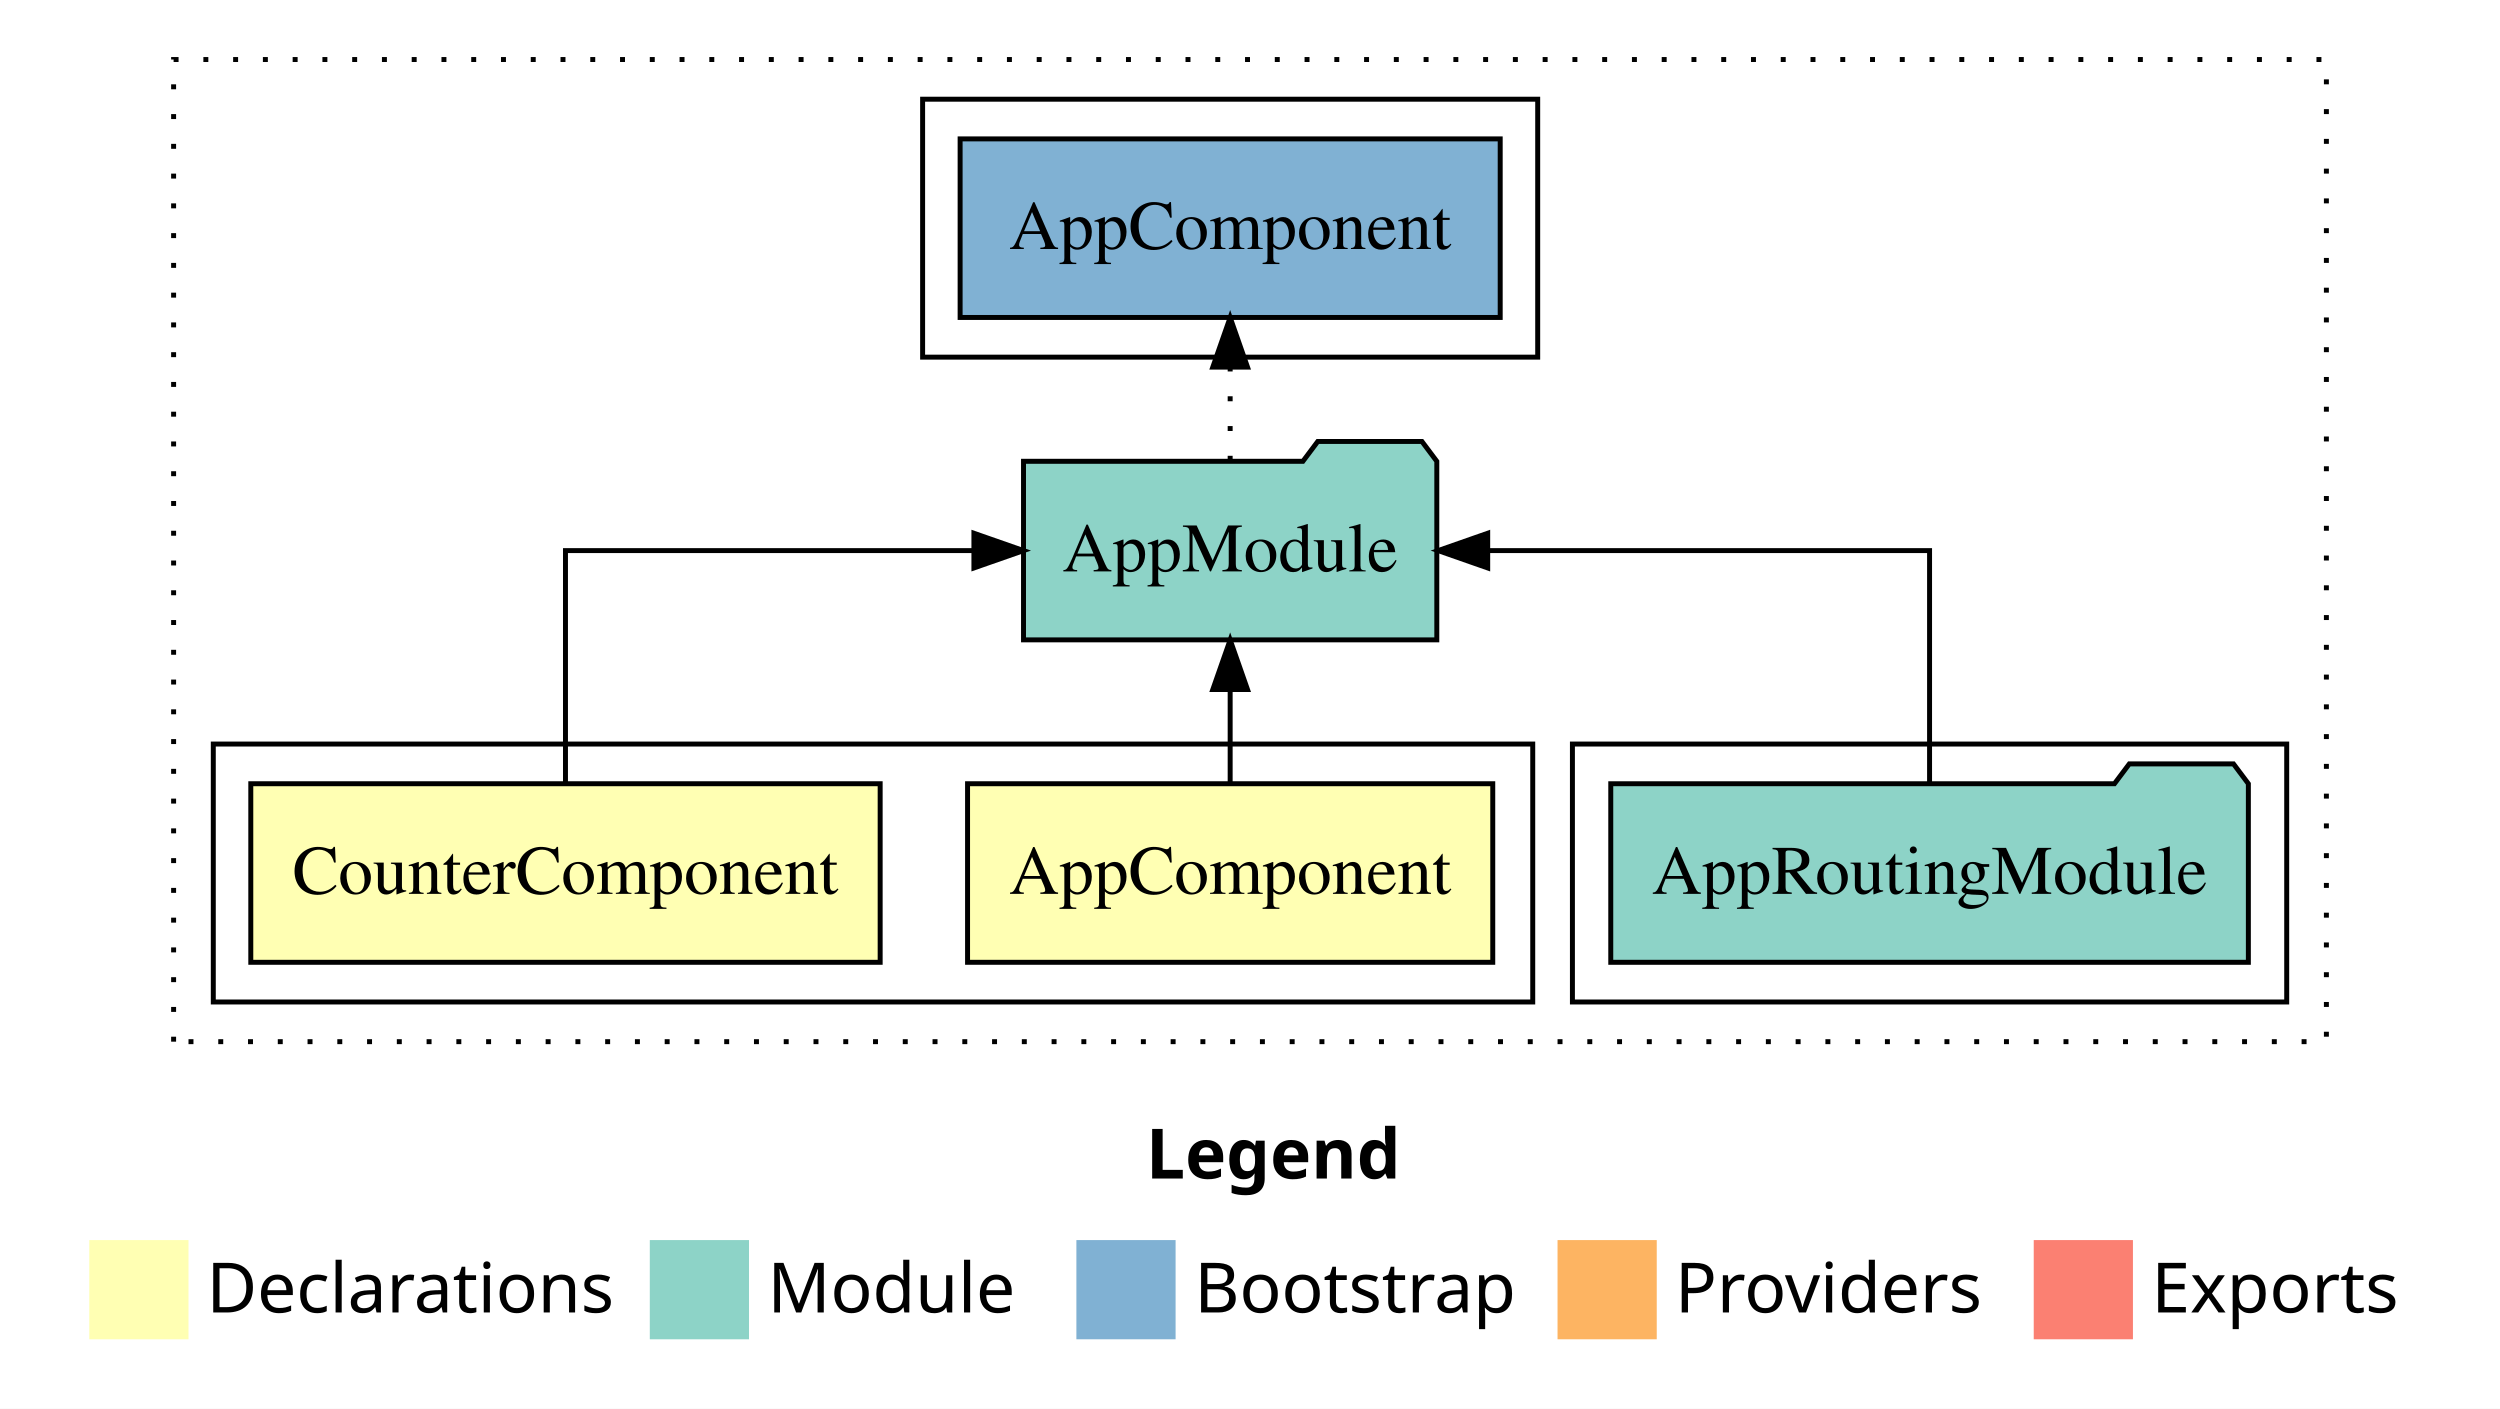
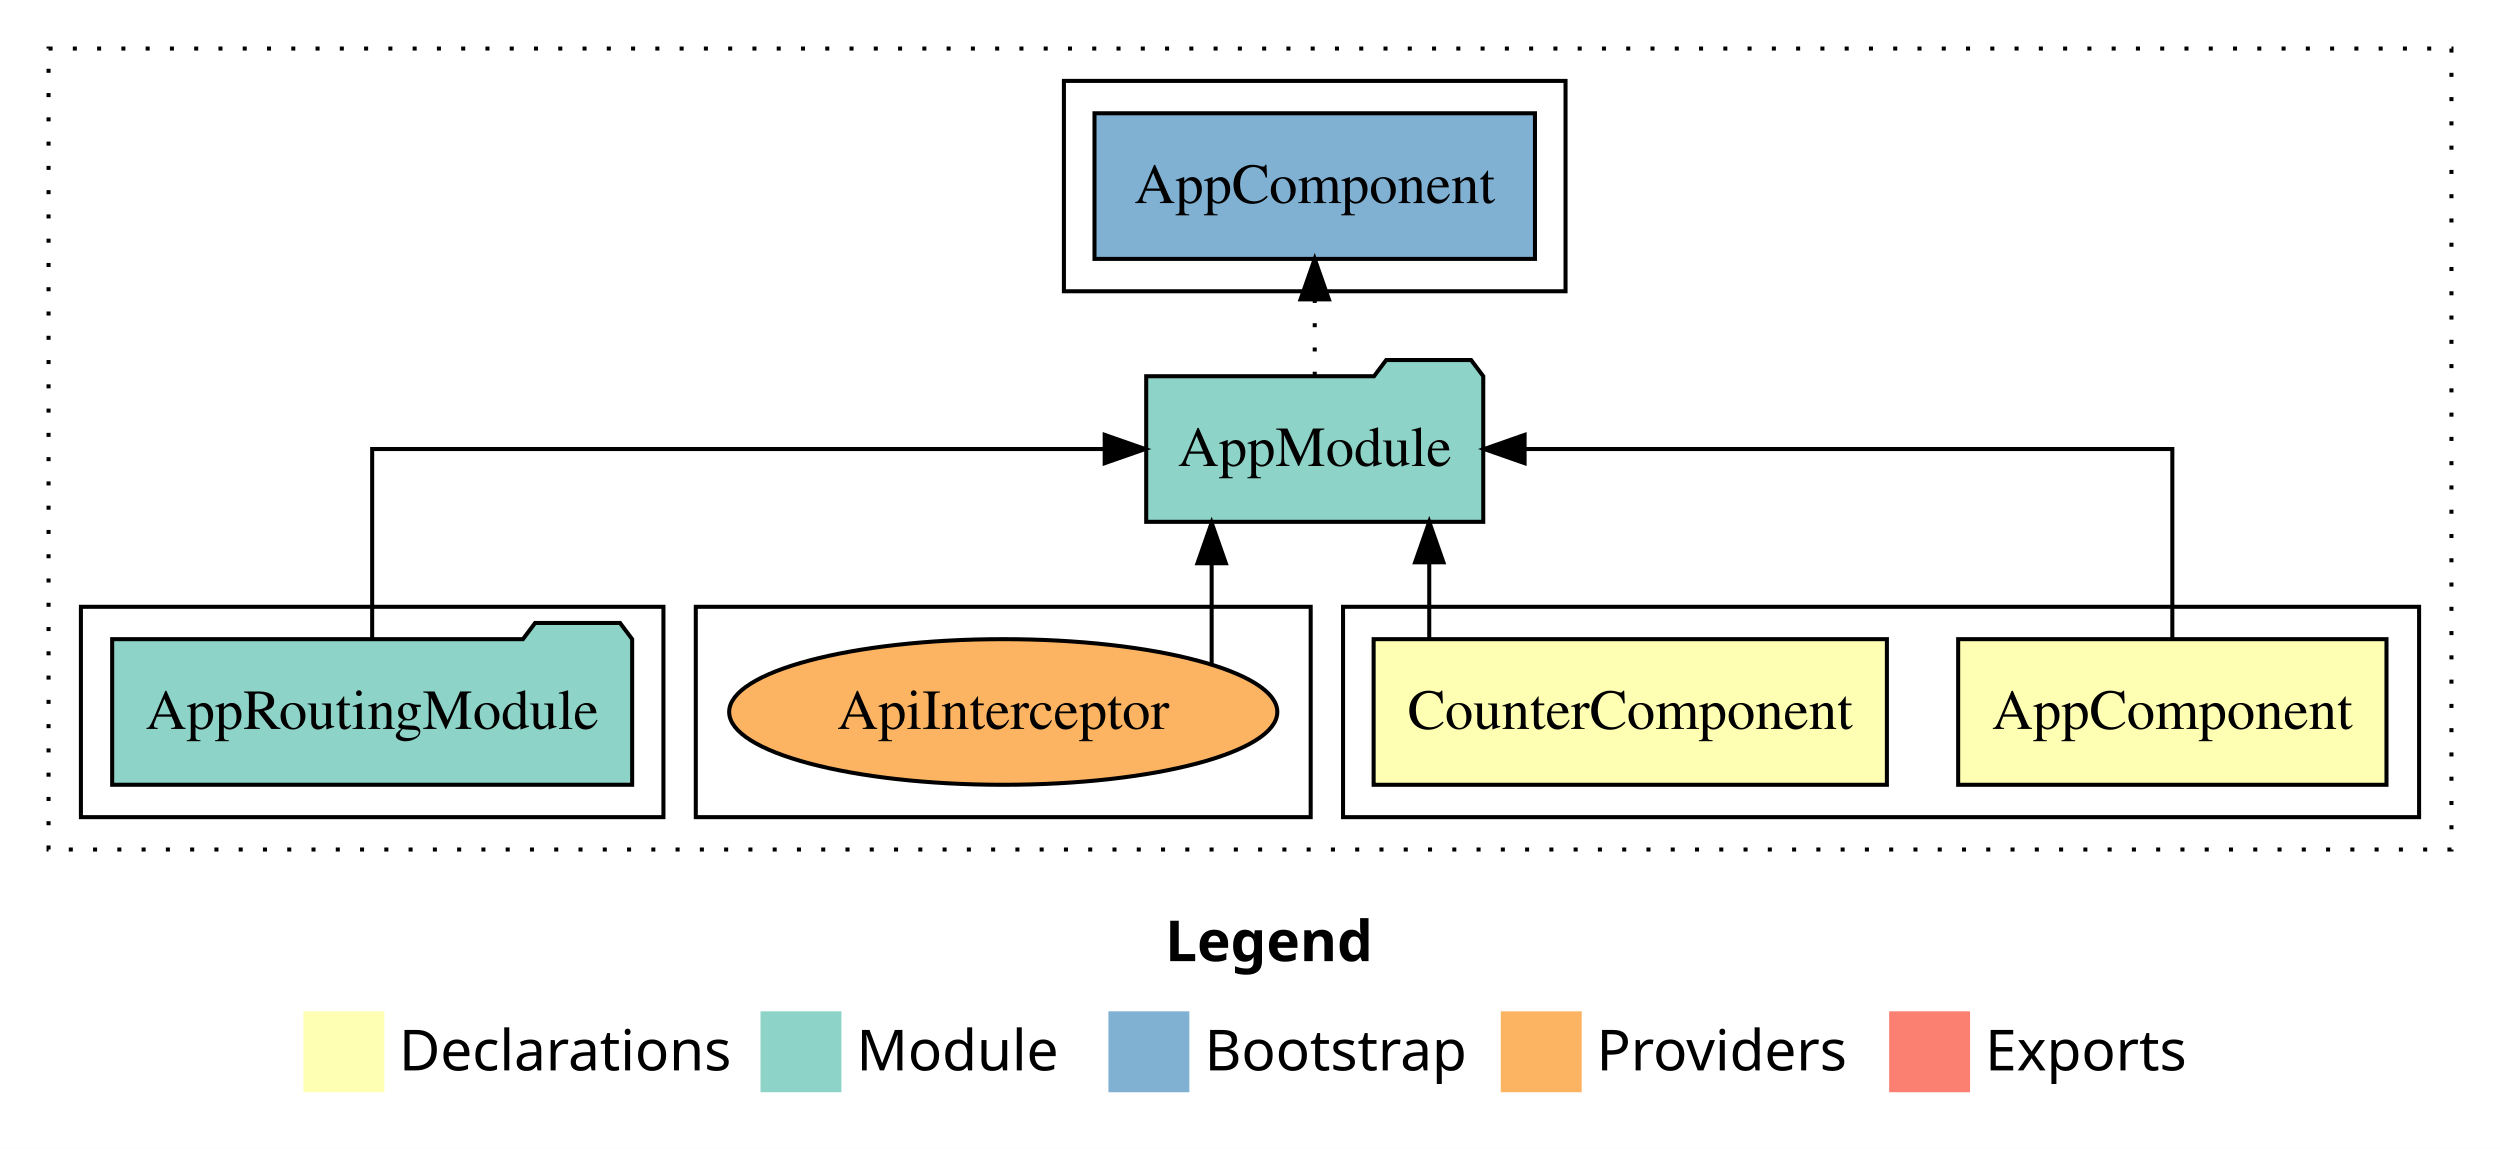
- <svg xmlns="http://www.w3.org/2000/svg" width="504pt" height="284pt" viewBox="0.00 0.00 504.00 284.00">
+ <svg xmlns="http://www.w3.org/2000/svg" width="618pt" height="284pt" viewBox="0.00 0.00 618.00 284.00">
  <g id="graph0" class="graph" transform="scale(1 1) rotate(0) translate(4 280)">
-     <polygon fill="white" stroke="transparent" points="-4,4 -4,-280 500,-280 500,4 -4,4" />
-     <text text-anchor="start" x="227.01" y="-42.4" font-family="sans-serif" font-weight="bold" font-size="14.00">Legend</text>
-     <polygon fill="#ffffb3" stroke="transparent" points="14,-10 14,-30 34,-30 34,-10 14,-10" />
-     <text text-anchor="start" x="37.63" y="-15.4" font-family="sans-serif" font-size="14.00">  Declarations</text>
-     <polygon fill="#8dd3c7" stroke="transparent" points="127,-10 127,-30 147,-30 147,-10 127,-10" />
-     <text text-anchor="start" x="150.73" y="-15.4" font-family="sans-serif" font-size="14.00">  Module</text>
-     <polygon fill="#80b1d3" stroke="transparent" points="213,-10 213,-30 233,-30 233,-10 213,-10" />
-     <text text-anchor="start" x="236.78" y="-15.4" font-family="sans-serif" font-size="14.00">  Bootstrap</text>
-     <polygon fill="#fdb462" stroke="transparent" points="310,-10 310,-30 330,-30 330,-10 310,-10" />
-     <text text-anchor="start" x="333.67" y="-15.4" font-family="sans-serif" font-size="14.00">  Providers</text>
-     <polygon fill="#fb8072" stroke="transparent" points="406,-10 406,-30 426,-30 426,-10 406,-10" />
-     <text text-anchor="start" x="429.73" y="-15.4" font-family="sans-serif" font-size="14.00">  Exports</text>
+     <polygon fill="white" stroke="transparent" points="-4,4 -4,-280 614,-280 614,4 -4,4" />
+     <text text-anchor="start" x="284.01" y="-42.4" font-family="sans-serif" font-weight="bold" font-size="14.00">Legend</text>
+     <polygon fill="#ffffb3" stroke="transparent" points="71,-10 71,-30 91,-30 91,-10 71,-10" />
+     <text text-anchor="start" x="94.63" y="-15.4" font-family="sans-serif" font-size="14.00">  Declarations</text>
+     <polygon fill="#8dd3c7" stroke="transparent" points="184,-10 184,-30 204,-30 204,-10 184,-10" />
+     <text text-anchor="start" x="207.73" y="-15.4" font-family="sans-serif" font-size="14.00">  Module</text>
+     <polygon fill="#80b1d3" stroke="transparent" points="270,-10 270,-30 290,-30 290,-10 270,-10" />
+     <text text-anchor="start" x="293.78" y="-15.4" font-family="sans-serif" font-size="14.00">  Bootstrap</text>
+     <polygon fill="#fdb462" stroke="transparent" points="367,-10 367,-30 387,-30 387,-10 367,-10" />
+     <text text-anchor="start" x="390.67" y="-15.4" font-family="sans-serif" font-size="14.00">  Providers</text>
+     <polygon fill="#fb8072" stroke="transparent" points="463,-10 463,-30 483,-30 483,-10 463,-10" />
+     <text text-anchor="start" x="486.73" y="-15.4" font-family="sans-serif" font-size="14.00">  Exports</text>
    <g id="clust1" class="cluster">
-       <polygon fill="none" stroke="black" stroke-dasharray="1,5" points="31,-70 31,-268 465,-268 465,-70 31,-70" />
+       <polygon fill="none" stroke="black" stroke-dasharray="1,5" points="8,-70 8,-268 602,-268 602,-70 8,-70" />
+     </g>
+     <g id="clust2" class="cluster">
+       <polygon fill="none" stroke="black" points="328,-78 328,-130 594,-130 594,-78 328,-78" />
+     </g>
+     <g id="clust7" class="cluster">
+       <polygon fill="none" stroke="black" points="259,-208 259,-260 383,-260 383,-208 259,-208" />
+     </g>
+     <g id="clust8" class="cluster">
+       <polygon fill="none" stroke="black" points="168,-78 168,-130 320,-130 320,-78 168,-78" />
    </g>
    <g id="clust5" class="cluster">
-       <polygon fill="none" stroke="black" points="313,-78 313,-130 457,-130 457,-78 313,-78" />
-     </g>
-     <g id="clust7" class="cluster">
-       <polygon fill="none" stroke="black" points="182,-208 182,-260 306,-260 306,-208 182,-208" />
-     </g>
-     <g id="clust2" class="cluster">
-       <polygon fill="none" stroke="black" points="39,-78 39,-130 305,-130 305,-78 39,-78" />
+       <polygon fill="none" stroke="black" points="16,-78 16,-130 160,-130 160,-78 16,-78" />
    </g>
    <g id="node1" class="node">
-       <polygon fill="#ffffb3" stroke="black" points="296.94,-122 191.06,-122 191.06,-86 296.94,-86 296.94,-122" />
-       <text text-anchor="middle" x="244" y="-99.8" font-family="Times,serif" font-size="14.00">AppComponent</text>
+       <polygon fill="#ffffb3" stroke="black" points="585.94,-122 480.06,-122 480.06,-86 585.94,-86 585.94,-122" />
+       <text text-anchor="middle" x="533" y="-99.8" font-family="Times,serif" font-size="14.00">AppComponent</text>
    </g>
    <g id="node3" class="node">
-       <polygon fill="#8dd3c7" stroke="black" points="285.66,-187 282.66,-191 261.66,-191 258.66,-187 202.34,-187 202.34,-151 285.66,-151 285.66,-187" />
-       <text text-anchor="middle" x="244" y="-164.8" font-family="Times,serif" font-size="14.00">AppModule</text>
+       <polygon fill="#8dd3c7" stroke="black" points="362.66,-187 359.66,-191 338.66,-191 335.66,-187 279.34,-187 279.34,-151 362.66,-151 362.66,-187" />
+       <text text-anchor="middle" x="321" y="-164.8" font-family="Times,serif" font-size="14.00">AppModule</text>
    </g>
    <g id="edge1" class="edge">
-       <path fill="none" stroke="black" d="M244,-122.11C244,-122.11 244,-140.99 244,-140.99" />
-       <polygon fill="black" stroke="black" points="240.5,-140.99 244,-150.99 247.5,-140.99 240.5,-140.99" />
+       <path fill="none" stroke="black" d="M533,-122.11C533,-141.34 533,-169 533,-169 533,-169 372.88,-169 372.88,-169" />
+       <polygon fill="black" stroke="black" points="372.88,-165.5 362.88,-169 372.88,-172.5 372.88,-165.5" />
    </g>
    <g id="node2" class="node">
-       <polygon fill="#ffffb3" stroke="black" points="173.44,-122 46.56,-122 46.56,-86 173.44,-86 173.44,-122" />
-       <text text-anchor="middle" x="110" y="-99.8" font-family="Times,serif" font-size="14.00">CounterComponent</text>
+       <polygon fill="#ffffb3" stroke="black" points="462.44,-122 335.56,-122 335.56,-86 462.44,-86 462.44,-122" />
+       <text text-anchor="middle" x="399" y="-99.8" font-family="Times,serif" font-size="14.00">CounterComponent</text>
    </g>
    <g id="edge2" class="edge">
-       <path fill="none" stroke="black" d="M110,-122.11C110,-141.34 110,-169 110,-169 110,-169 192.34,-169 192.34,-169" />
-       <polygon fill="black" stroke="black" points="192.34,-172.5 202.34,-169 192.34,-165.5 192.34,-172.5" />
+       <path fill="none" stroke="black" d="M349.31,-122.11C349.31,-122.11 349.31,-140.99 349.31,-140.99" />
+       <polygon fill="black" stroke="black" points="345.81,-140.99 349.31,-150.99 352.81,-140.99 345.81,-140.99" />
    </g>
    <g id="node5" class="node">
-       <polygon fill="#80b1d3" stroke="black" points="298.44,-252 189.56,-252 189.56,-216 298.44,-216 298.44,-252" />
-       <text text-anchor="middle" x="244" y="-229.8" font-family="Times,serif" font-size="14.00">AppComponent </text>
+       <polygon fill="#80b1d3" stroke="black" points="375.44,-252 266.56,-252 266.56,-216 375.44,-216 375.44,-252" />
+       <text text-anchor="middle" x="321" y="-229.8" font-family="Times,serif" font-size="14.00">AppComponent </text>
    </g>
    <g id="edge4" class="edge">
-       <path fill="none" stroke="black" stroke-dasharray="1,5" d="M244,-187.11C244,-187.11 244,-205.99 244,-205.99" />
-       <polygon fill="black" stroke="black" points="240.5,-205.99 244,-215.99 247.5,-205.99 240.5,-205.99" />
+       <path fill="none" stroke="black" stroke-dasharray="1,5" d="M321,-187.11C321,-187.11 321,-205.99 321,-205.99" />
+       <polygon fill="black" stroke="black" points="317.5,-205.99 321,-215.99 324.5,-205.99 317.5,-205.99" />
    </g>
    <g id="node4" class="node">
-       <polygon fill="#8dd3c7" stroke="black" points="449.27,-122 446.27,-126 425.27,-126 422.27,-122 320.73,-122 320.73,-86 449.27,-86 449.27,-122" />
-       <text text-anchor="middle" x="385" y="-99.8" font-family="Times,serif" font-size="14.00">AppRoutingModule</text>
+       <polygon fill="#8dd3c7" stroke="black" points="152.27,-122 149.27,-126 128.27,-126 125.27,-122 23.73,-122 23.73,-86 152.27,-86 152.27,-122" />
+       <text text-anchor="middle" x="88" y="-99.8" font-family="Times,serif" font-size="14.00">AppRoutingModule</text>
    </g>
    <g id="edge3" class="edge">
-       <path fill="none" stroke="black" d="M385,-122.11C385,-141.34 385,-169 385,-169 385,-169 295.92,-169 295.92,-169" />
-       <polygon fill="black" stroke="black" points="295.92,-165.5 285.92,-169 295.92,-172.5 295.92,-165.5" />
+       <path fill="none" stroke="black" d="M88,-122.11C88,-141.34 88,-169 88,-169 88,-169 269.08,-169 269.08,-169" />
+       <polygon fill="black" stroke="black" points="269.08,-172.5 279.08,-169 269.08,-165.5 269.08,-172.5" />
+     </g>
+     <g id="node6" class="node">
+       <ellipse fill="#fdb462" stroke="black" cx="244" cy="-104" rx="67.75" ry="18" />
+       <text text-anchor="middle" x="244" y="-99.8" font-family="Times,serif" font-size="14.00">ApiInterceptor</text>
+     </g>
+     <g id="edge5" class="edge">
+       <path fill="none" stroke="black" d="M295.52,-115.92C295.52,-115.92 295.52,-140.77 295.52,-140.77" />
+       <polygon fill="black" stroke="black" points="292.02,-140.77 295.52,-150.77 299.02,-140.77 292.02,-140.77" />
    </g>
  </g>
</svg>
